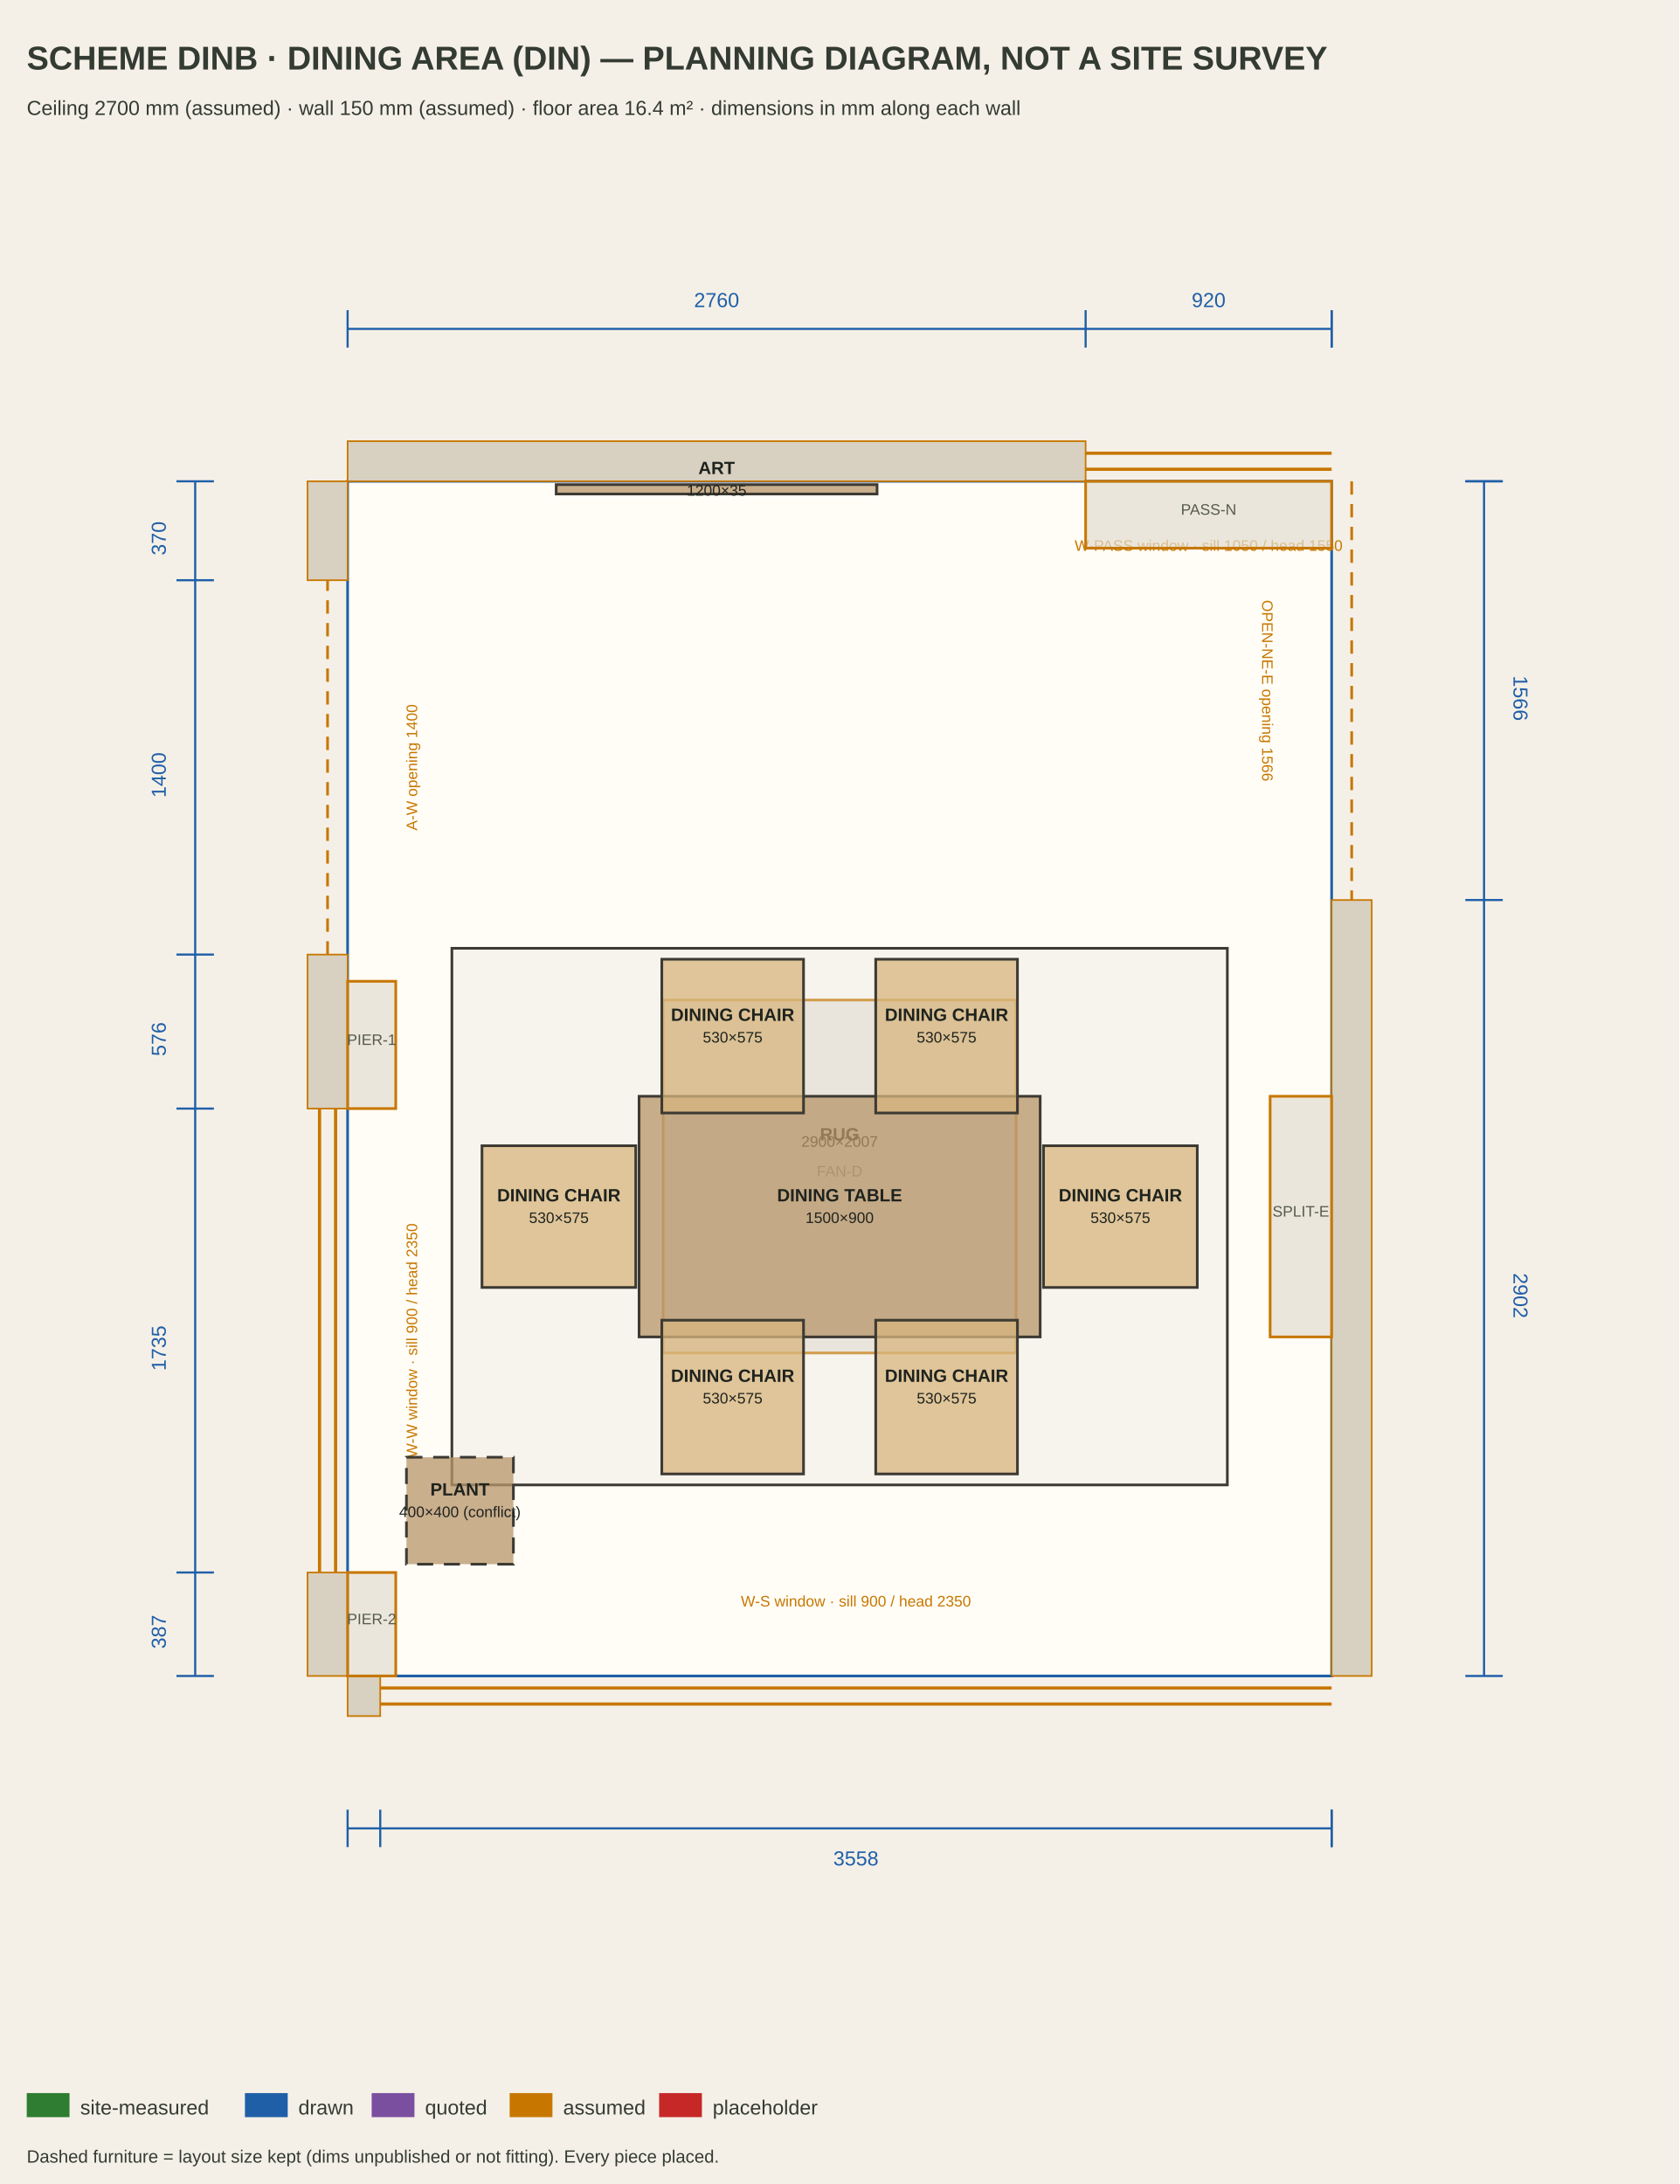
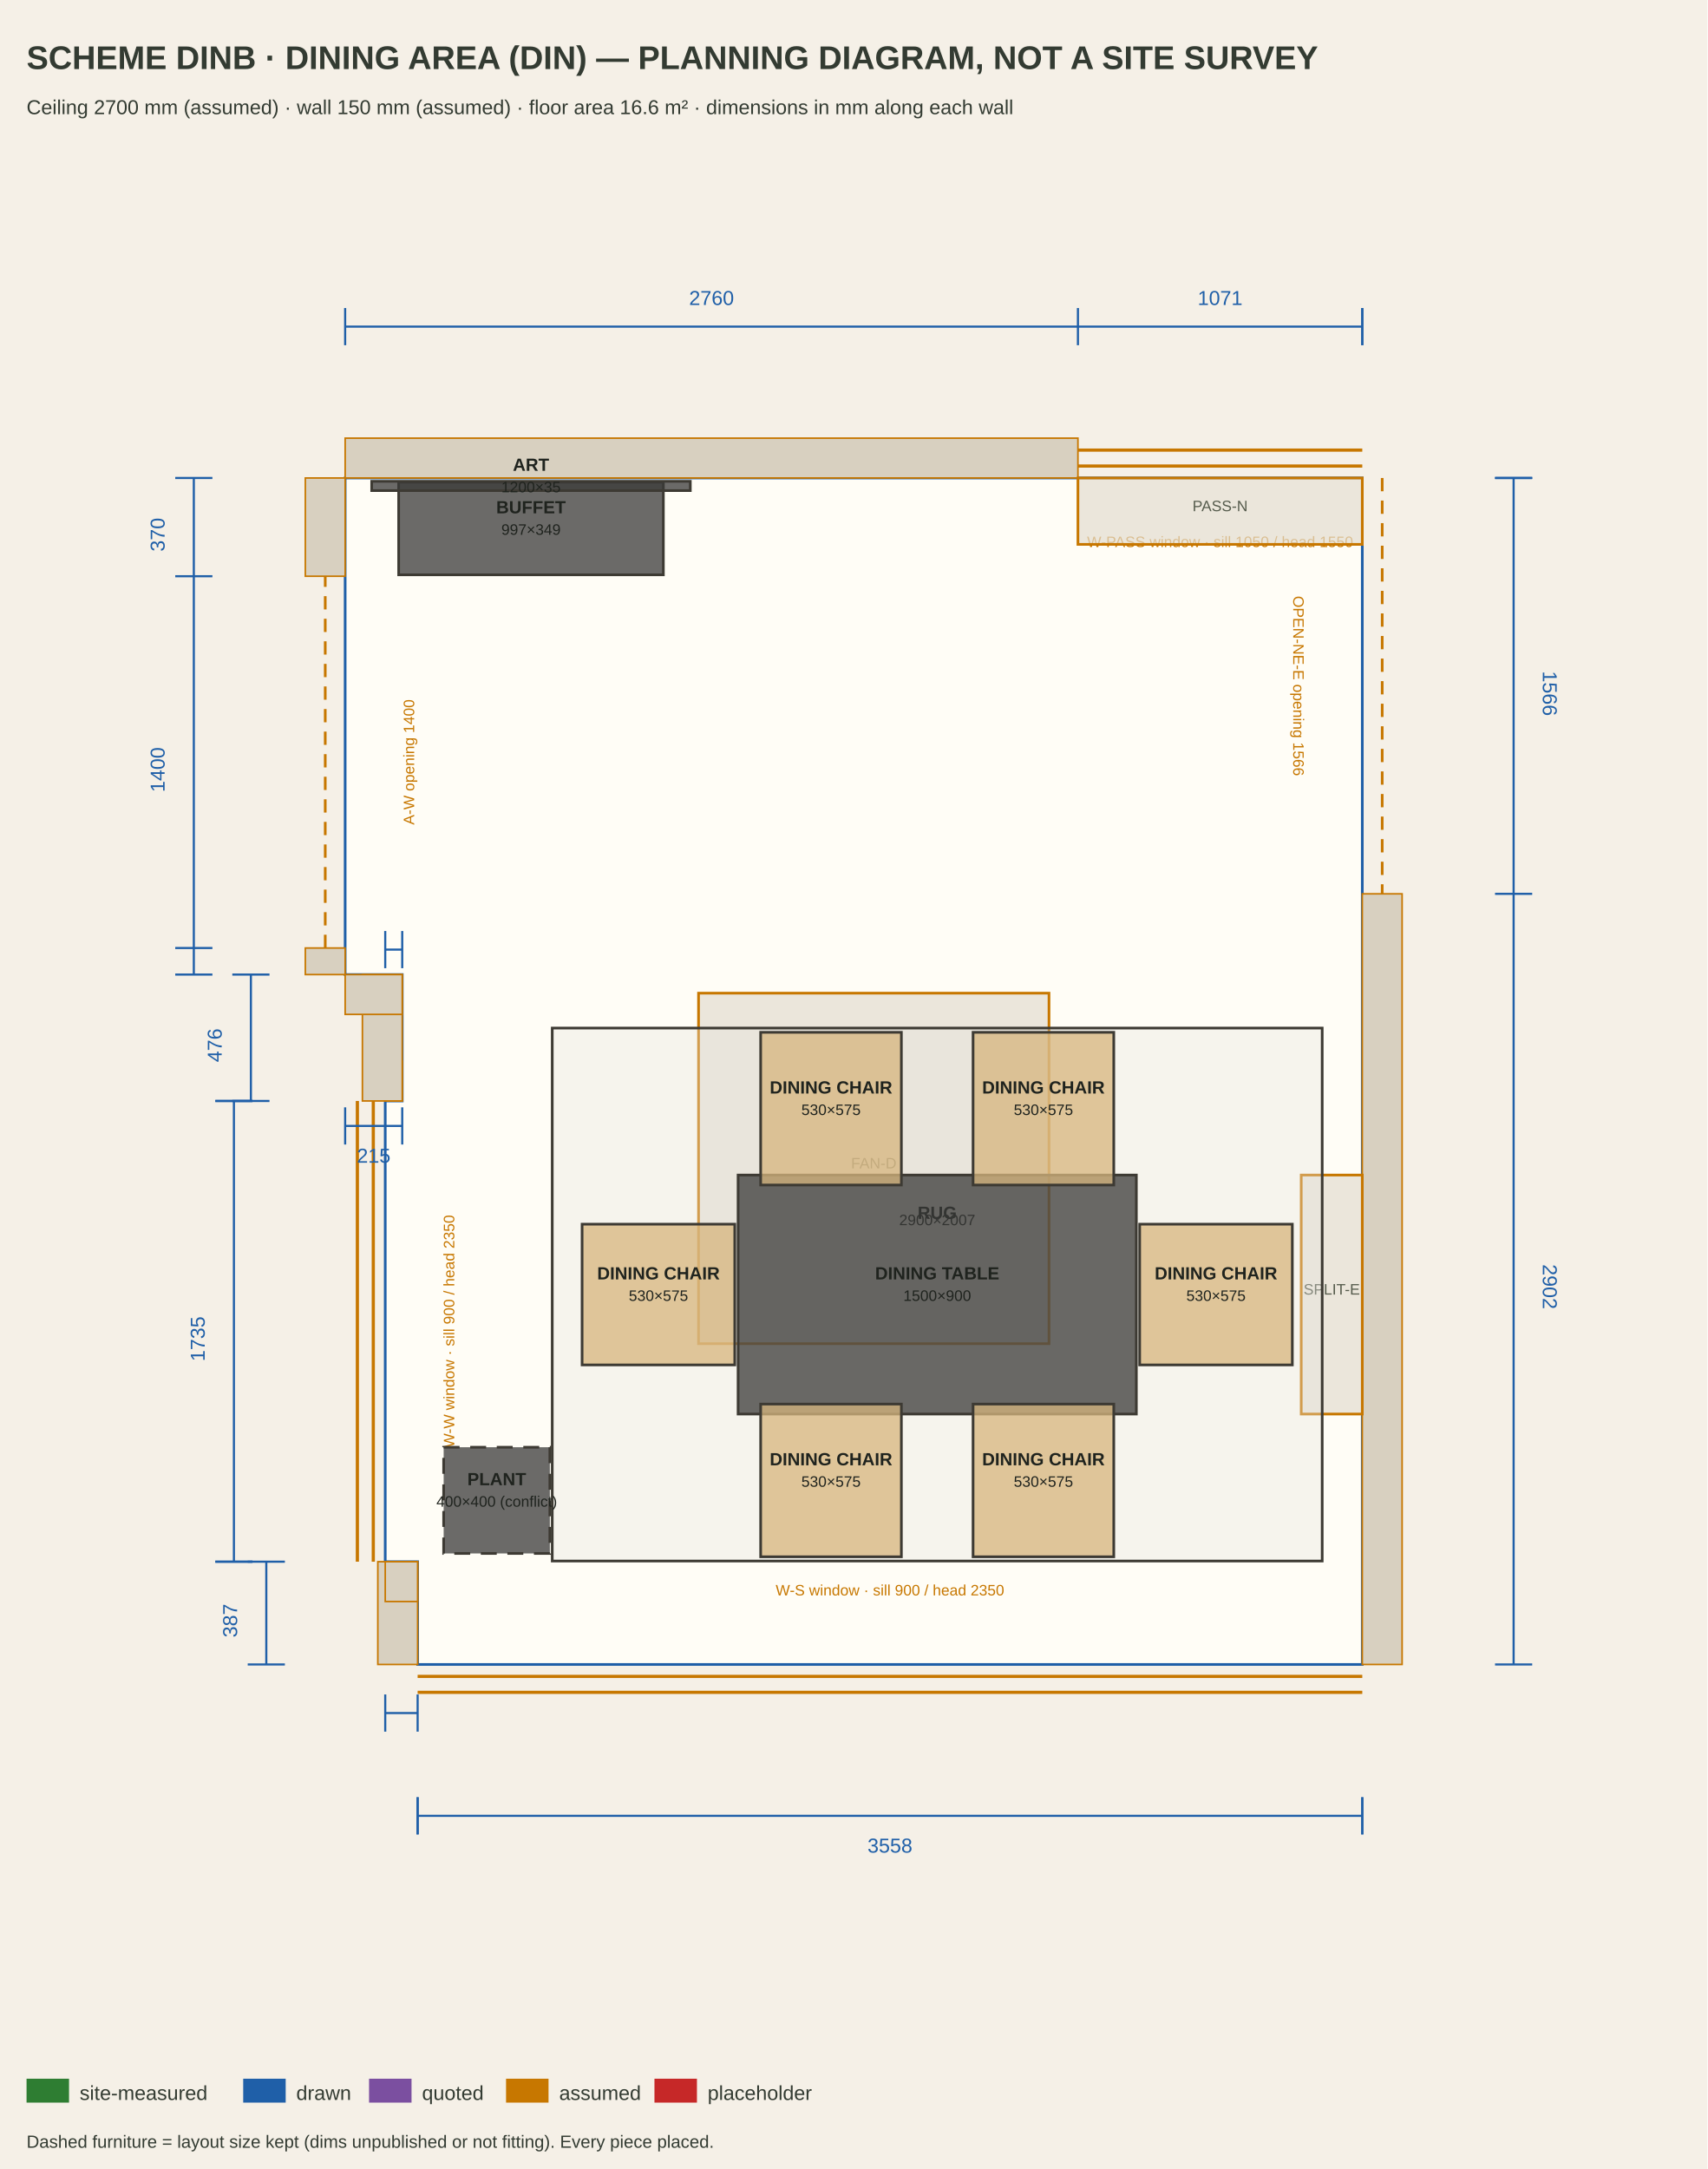
- <svg xmlns="http://www.w3.org/2000/svg" viewBox="-1300 -1800 6280 8168" width="100%" height="100%" role="img" aria-label="Scheme DINB Dining area planning diagram">
-   <rect x="-1300" y="-1800" width="6280" height="8168" fill="#f5f0e7" />
+ <svg xmlns="http://www.w3.org/2000/svg" viewBox="-1300 -1800 6431 8168" width="100%" height="100%" role="img" aria-label="Scheme DINB Dining area planning diagram">
+   <rect x="-1300" y="-1800" width="6431" height="8168" fill="#f5f0e7" />
  <g font-family="Arial,sans-serif">
-     <polygon points="0.0,0.0 3680.0,0.0 3680.0,4468.0 0.0,4468.0" fill="#fffdf6" stroke="#1f5fa8" stroke-width="10" />
+     <polygon points="0.0,0.0 3831.0,0.0 3831.0,4468.0 273.0,4468.0 273.0,4081.0 151.0,4081.0 151.0,2346.0 215.0,2346.0 215.0,1870.0 0.0,1870.0" fill="#fffdf6" stroke="#1f5fa8" stroke-width="10" />
    <polygon points="0.0,0.0 2760.0,0.0 2760.0,-150.0 0.0,-150.0" fill="#d8d0c0" stroke="#c77700" stroke-width="6" />
-     <line x1="0.0" y1="-570.0" x2="3680.0" y2="-570.0" stroke="#1f5fa8" stroke-width="8" />
+     <line x1="0.0" y1="-570.0" x2="3831.0" y2="-570.0" stroke="#1f5fa8" stroke-width="8" />
    <line x1="0.0" y1="-500.0" x2="0.0" y2="-640.0" stroke="#1f5fa8" stroke-width="8" />
    <line x1="2760.0" y1="-500.0" x2="2760.0" y2="-640.0" stroke="#1f5fa8" stroke-width="8" />
-     <line x1="3680.0" y1="-500.0" x2="3680.0" y2="-640.0" stroke="#1f5fa8" stroke-width="8" />
-     <line x1="3680.0" y1="-500.0" x2="3680.0" y2="-640.0" stroke="#1f5fa8" stroke-width="8" />
+     <line x1="3831.0" y1="-500.0" x2="3831.0" y2="-640.0" stroke="#1f5fa8" stroke-width="8" />
+     <line x1="3831.0" y1="-500.0" x2="3831.0" y2="-640.0" stroke="#1f5fa8" stroke-width="8" />
    <text x="1380.0" y="-651.5" text-anchor="middle" font-size="76.0" font-weight="normal" fill="#1f5fa8" transform="rotate(0.0 1380.0 -651.5)">2760</text>
-     <text x="3220.0" y="-651.5" text-anchor="middle" font-size="76.0" font-weight="normal" fill="#1f5fa8" transform="rotate(0.0 3220.0 -651.5)">920</text>
-     <line x1="2760.0" y1="-45.0" x2="3680.0" y2="-45.0" stroke="#c77700" stroke-width="12" />
-     <line x1="2760.0" y1="-105.0" x2="3680.0" y2="-105.0" stroke="#c77700" stroke-width="12" />
-     <text x="3220.0" y="260.0" text-anchor="middle" font-size="57.0" font-weight="normal" fill="#c77700" transform="rotate(0.0 3220.0 260.0)">W-PASS window · sill 1050 / head 1550</text>
-     <polygon points="3680.0,1566.0 3680.0,4468.0 3830.0,4468.0 3830.0,1566.0" fill="#d8d0c0" stroke="#c77700" stroke-width="6" />
-     <line x1="4250.0" y1="0.0" x2="4250.0" y2="4468.0" stroke="#1f5fa8" stroke-width="8" />
-     <line x1="4180.0" y1="0.0" x2="4320.0" y2="0.0" stroke="#1f5fa8" stroke-width="8" />
-     <line x1="4180.0" y1="0.0" x2="4320.0" y2="0.0" stroke="#1f5fa8" stroke-width="8" />
-     <line x1="4180.0" y1="1566.0" x2="4320.0" y2="1566.0" stroke="#1f5fa8" stroke-width="8" />
-     <line x1="4180.0" y1="4468.0" x2="4320.0" y2="4468.0" stroke="#1f5fa8" stroke-width="8" />
-     <text x="4360.0" y="811.5" text-anchor="middle" font-size="76.0" font-weight="normal" fill="#1f5fa8" transform="rotate(90.0 4360.0 811.5)">1566</text>
-     <text x="4360.0" y="3045.5" text-anchor="middle" font-size="76.0" font-weight="normal" fill="#1f5fa8" transform="rotate(90.0 4360.0 3045.5)">2902</text>
-     <line x1="3755.0" y1="0.0" x2="3755.0" y2="1566.0" stroke="#c77700" stroke-width="10" stroke-dasharray="50 35" />
-     <text x="3420.0" y="783.0" text-anchor="middle" font-size="57.0" font-weight="normal" fill="#c77700" transform="rotate(90.0 3420.0 783.0)">OPEN-NE-E opening 1566</text>
-     <polygon points="122.0,4468.0 0.0,4468.0 0.0,4618.0 122.0,4618.0" fill="#d8d0c0" stroke="#c77700" stroke-width="6" />
-     <line x1="3680.0" y1="5038.0" x2="0.0" y2="5038.0" stroke="#1f5fa8" stroke-width="8" />
-     <line x1="3680.0" y1="4968.0" x2="3680.0" y2="5108.0" stroke="#1f5fa8" stroke-width="8" />
-     <line x1="3680.0" y1="4968.0" x2="3680.0" y2="5108.0" stroke="#1f5fa8" stroke-width="8" />
-     <line x1="122.0" y1="4968.0" x2="122.0" y2="5108.0" stroke="#1f5fa8" stroke-width="8" />
-     <line x1="0.0" y1="4968.0" x2="0.0" y2="5108.0" stroke="#1f5fa8" stroke-width="8" />
-     <text x="1901.0" y="5176.5" text-anchor="middle" font-size="76.0" font-weight="normal" fill="#1f5fa8" transform="rotate(0.0 1901.0 5176.5)">3558</text>
-     <line x1="3680.0" y1="4513.0" x2="122.0" y2="4513.0" stroke="#c77700" stroke-width="12" />
-     <line x1="3680.0" y1="4573.0" x2="122.0" y2="4573.0" stroke="#c77700" stroke-width="12" />
-     <text x="1901.0" y="4208.0" text-anchor="middle" font-size="57.0" font-weight="normal" fill="#c77700" transform="rotate(0.0 1901.0 4208.0)">W-S window · sill 900 / head 2350</text>
-     <polygon points="0.0,4468.0 0.0,4081.0 -150.0,4081.0 -150.0,4468.0" fill="#d8d0c0" stroke="#c77700" stroke-width="6" />
-     <polygon points="0.0,2346.0 0.0,1770.0 -150.0,1770.0 -150.0,2346.0" fill="#d8d0c0" stroke="#c77700" stroke-width="6" />
+     <text x="3295.5" y="-651.5" text-anchor="middle" font-size="76.0" font-weight="normal" fill="#1f5fa8" transform="rotate(0.0 3295.5 -651.5)">1071</text>
+     <line x1="2760.0" y1="-45.0" x2="3831.0" y2="-45.0" stroke="#c77700" stroke-width="12" />
+     <line x1="2760.0" y1="-105.0" x2="3831.0" y2="-105.0" stroke="#c77700" stroke-width="12" />
+     <text x="3295.5" y="260.0" text-anchor="middle" font-size="57.0" font-weight="normal" fill="#c77700" transform="rotate(0.0 3295.5 260.0)">W-PASS window · sill 1050 / head 1550</text>
+     <polygon points="3831.0,1566.0 3831.0,4468.0 3981.0,4468.0 3981.0,1566.0" fill="#d8d0c0" stroke="#c77700" stroke-width="6" />
+     <line x1="4401.0" y1="0.0" x2="4401.0" y2="4468.0" stroke="#1f5fa8" stroke-width="8" />
+     <line x1="4331.0" y1="0.0" x2="4471.0" y2="0.0" stroke="#1f5fa8" stroke-width="8" />
+     <line x1="4331.0" y1="0.0" x2="4471.0" y2="0.0" stroke="#1f5fa8" stroke-width="8" />
+     <line x1="4331.0" y1="1566.0" x2="4471.0" y2="1566.0" stroke="#1f5fa8" stroke-width="8" />
+     <line x1="4331.0" y1="4468.0" x2="4471.0" y2="4468.0" stroke="#1f5fa8" stroke-width="8" />
+     <text x="4511.0" y="811.5" text-anchor="middle" font-size="76.0" font-weight="normal" fill="#1f5fa8" transform="rotate(90.0 4511.0 811.5)">1566</text>
+     <text x="4511.0" y="3045.5" text-anchor="middle" font-size="76.0" font-weight="normal" fill="#1f5fa8" transform="rotate(90.0 4511.0 3045.5)">2902</text>
+     <line x1="3906.0" y1="0.0" x2="3906.0" y2="1566.0" stroke="#c77700" stroke-width="10" stroke-dasharray="50 35" />
+     <text x="3571.0" y="783.0" text-anchor="middle" font-size="57.0" font-weight="normal" fill="#c77700" transform="rotate(90.0 3571.0 783.0)">OPEN-NE-E opening 1566</text>
+     <line x1="3831.0" y1="5038.0" x2="273.0" y2="5038.0" stroke="#1f5fa8" stroke-width="8" />
+     <line x1="3831.0" y1="4968.0" x2="3831.0" y2="5108.0" stroke="#1f5fa8" stroke-width="8" />
+     <line x1="3831.0" y1="4968.0" x2="3831.0" y2="5108.0" stroke="#1f5fa8" stroke-width="8" />
+     <line x1="273.0" y1="4968.0" x2="273.0" y2="5108.0" stroke="#1f5fa8" stroke-width="8" />
+     <line x1="273.0" y1="4968.0" x2="273.0" y2="5108.0" stroke="#1f5fa8" stroke-width="8" />
+     <text x="2052.0" y="5176.5" text-anchor="middle" font-size="76.0" font-weight="normal" fill="#1f5fa8" transform="rotate(0.0 2052.0 5176.5)">3558</text>
+     <line x1="3831.0" y1="4513.0" x2="273.0" y2="4513.0" stroke="#c77700" stroke-width="12" />
+     <line x1="3831.0" y1="4573.0" x2="273.0" y2="4573.0" stroke="#c77700" stroke-width="12" />
+     <text x="2052.0" y="4208.0" text-anchor="middle" font-size="57.0" font-weight="normal" fill="#c77700" transform="rotate(0.0 2052.0 4208.0)">W-S window · sill 900 / head 2350</text>
+     <polygon points="273.0,4468.0 273.0,4081.0 123.0,4081.0 123.0,4468.0" fill="#d8d0c0" stroke="#c77700" stroke-width="6" />
+     <line x1="-297.0" y1="4468.0" x2="-297.0" y2="4081.0" stroke="#1f5fa8" stroke-width="8" />
+     <line x1="-227.0" y1="4468.0" x2="-367.0" y2="4468.0" stroke="#1f5fa8" stroke-width="8" />
+     <line x1="-227.0" y1="4081.0" x2="-367.0" y2="4081.0" stroke="#1f5fa8" stroke-width="8" />
+     <text x="-407.0" y="4303.0" text-anchor="middle" font-size="76.0" font-weight="normal" fill="#1f5fa8" transform="rotate(-90.0 -407.0 4303.0)">387</text>
+     <polygon points="273.0,4081.0 151.0,4081.0 151.0,4231.0 273.0,4231.0" fill="#d8d0c0" stroke="#c77700" stroke-width="6" />
+     <line x1="273.0" y1="4651.0" x2="151.0" y2="4651.0" stroke="#1f5fa8" stroke-width="8" />
+     <line x1="273.0" y1="4581.0" x2="273.0" y2="4721.0" stroke="#1f5fa8" stroke-width="8" />
+     <line x1="151.0" y1="4581.0" x2="151.0" y2="4721.0" stroke="#1f5fa8" stroke-width="8" />
+     <line x1="-419.0" y1="4081.0" x2="-419.0" y2="2346.0" stroke="#1f5fa8" stroke-width="8" />
+     <line x1="-349.0" y1="4081.0" x2="-489.0" y2="4081.0" stroke="#1f5fa8" stroke-width="8" />
+     <line x1="-349.0" y1="4081.0" x2="-489.0" y2="4081.0" stroke="#1f5fa8" stroke-width="8" />
+     <line x1="-349.0" y1="2346.0" x2="-489.0" y2="2346.0" stroke="#1f5fa8" stroke-width="8" />
+     <line x1="-349.0" y1="2346.0" x2="-489.0" y2="2346.0" stroke="#1f5fa8" stroke-width="8" />
+     <text x="-529.0" y="3242.0" text-anchor="middle" font-size="76.0" font-weight="normal" fill="#1f5fa8" transform="rotate(-90.0 -529.0 3242.0)">1735</text>
+     <line x1="106.0" y1="4081.0" x2="106.0" y2="2346.0" stroke="#c77700" stroke-width="12" />
+     <line x1="46.0" y1="4081.0" x2="46.0" y2="2346.0" stroke="#c77700" stroke-width="12" />
+     <text x="411.0" y="3213.5" text-anchor="middle" font-size="57.0" font-weight="normal" fill="#c77700" transform="rotate(-90.0 411.0 3213.5)">W-W window · sill 900 / head 2350</text>
+     <polygon points="151.0,2346.0 215.0,2346.0 215.0,2196.0 151.0,2196.0" fill="#d8d0c0" stroke="#c77700" stroke-width="6" />
+     <line x1="151.0" y1="1776.0" x2="215.0" y2="1776.0" stroke="#1f5fa8" stroke-width="8" />
+     <line x1="151.0" y1="1846.0" x2="151.0" y2="1706.0" stroke="#1f5fa8" stroke-width="8" />
+     <line x1="215.0" y1="1846.0" x2="215.0" y2="1706.0" stroke="#1f5fa8" stroke-width="8" />
+     <polygon points="215.0,2346.0 215.0,1870.0 65.0,1870.0 65.0,2346.0" fill="#d8d0c0" stroke="#c77700" stroke-width="6" />
+     <line x1="-355.0" y1="2346.0" x2="-355.0" y2="1870.0" stroke="#1f5fa8" stroke-width="8" />
+     <line x1="-285.0" y1="2346.0" x2="-425.0" y2="2346.0" stroke="#1f5fa8" stroke-width="8" />
+     <line x1="-285.0" y1="1870.0" x2="-425.0" y2="1870.0" stroke="#1f5fa8" stroke-width="8" />
+     <text x="-465.0" y="2136.5" text-anchor="middle" font-size="76.0" font-weight="normal" fill="#1f5fa8" transform="rotate(-90.0 -465.0 2136.5)">476</text>
+     <polygon points="215.0,1870.0 0.0,1870.0 0.0,2020.0 215.0,2020.0" fill="#d8d0c0" stroke="#c77700" stroke-width="6" />
+     <line x1="215.0" y1="2440.0" x2="0.0" y2="2440.0" stroke="#1f5fa8" stroke-width="8" />
+     <line x1="215.0" y1="2370.0" x2="215.0" y2="2510.0" stroke="#1f5fa8" stroke-width="8" />
+     <line x1="0.0" y1="2370.0" x2="0.0" y2="2510.0" stroke="#1f5fa8" stroke-width="8" />
+     <text x="107.5" y="2578.5" text-anchor="middle" font-size="76.0" font-weight="normal" fill="#1f5fa8" transform="rotate(0.0 107.5 2578.5)">215</text>
+     <polygon points="0.0,1870.0 0.0,1770.0 -150.0,1770.0 -150.0,1870.0" fill="#d8d0c0" stroke="#c77700" stroke-width="6" />
    <polygon points="0.0,370.0 0.0,0.0 -150.0,0.0 -150.0,370.0" fill="#d8d0c0" stroke="#c77700" stroke-width="6" />
-     <line x1="-570.0" y1="4468.0" x2="-570.0" y2="0.0" stroke="#1f5fa8" stroke-width="8" />
-     <line x1="-500.0" y1="4468.0" x2="-640.0" y2="4468.0" stroke="#1f5fa8" stroke-width="8" />
-     <line x1="-500.0" y1="4081.0" x2="-640.0" y2="4081.0" stroke="#1f5fa8" stroke-width="8" />
-     <line x1="-500.0" y1="2346.0" x2="-640.0" y2="2346.0" stroke="#1f5fa8" stroke-width="8" />
+     <line x1="-570.0" y1="1870.0" x2="-570.0" y2="0.0" stroke="#1f5fa8" stroke-width="8" />
+     <line x1="-500.0" y1="1870.0" x2="-640.0" y2="1870.0" stroke="#1f5fa8" stroke-width="8" />
    <line x1="-500.0" y1="1770.0" x2="-640.0" y2="1770.0" stroke="#1f5fa8" stroke-width="8" />
    <line x1="-500.0" y1="370.0" x2="-640.0" y2="370.0" stroke="#1f5fa8" stroke-width="8" />
    <line x1="-500.0" y1="0.0" x2="-640.0" y2="0.0" stroke="#1f5fa8" stroke-width="8" />
-     <text x="-680.0" y="4303.0" text-anchor="middle" font-size="76.0" font-weight="normal" fill="#1f5fa8" transform="rotate(-90.0 -680.0 4303.0)">387</text>
-     <text x="-680.0" y="3242.0" text-anchor="middle" font-size="76.0" font-weight="normal" fill="#1f5fa8" transform="rotate(-90.0 -680.0 3242.0)">1735</text>
-     <text x="-680.0" y="2086.5" text-anchor="middle" font-size="76.0" font-weight="normal" fill="#1f5fa8" transform="rotate(-90.0 -680.0 2086.5)">576</text>
    <text x="-680.0" y="1098.5" text-anchor="middle" font-size="76.0" font-weight="normal" fill="#1f5fa8" transform="rotate(-90.0 -680.0 1098.5)">1400</text>
    <text x="-680.0" y="213.5" text-anchor="middle" font-size="76.0" font-weight="normal" fill="#1f5fa8" transform="rotate(-90.0 -680.0 213.5)">370</text>
-     <line x1="-45.0" y1="4081.0" x2="-45.0" y2="2346.0" stroke="#c77700" stroke-width="12" />
-     <line x1="-105.0" y1="4081.0" x2="-105.0" y2="2346.0" stroke="#c77700" stroke-width="12" />
-     <text x="260.0" y="3213.5" text-anchor="middle" font-size="57.0" font-weight="normal" fill="#c77700" transform="rotate(-90.0 260.0 3213.5)">W-W window · sill 900 / head 2350</text>
    <line x1="-75.0" y1="1770.0" x2="-75.0" y2="370.0" stroke="#c77700" stroke-width="10" stroke-dasharray="50 35" />
    <text x="260.0" y="1070.0" text-anchor="middle" font-size="57.0" font-weight="normal" fill="#c77700" transform="rotate(-90.0 260.0 1070.0)">A-W opening 1400</text>
-     <polygon points="0.0,1870.0 180.0,1870.0 180.0,2346.0 0.0,2346.0" fill="#e3ddd0" stroke="#c77700" stroke-width="10" fill-opacity="0.7" />
-     <text x="90.0" y="2108.0" text-anchor="middle" font-size="57.0" font-weight="normal" fill="#555b4c">PIER-1</text>
-     <polygon points="0.0,4081.0 180.0,4081.0 180.0,4468.0 0.0,4468.0" fill="#e3ddd0" stroke="#c77700" stroke-width="10" fill-opacity="0.7" />
-     <text x="90.0" y="4274.5" text-anchor="middle" font-size="57.0" font-weight="normal" fill="#555b4c">PIER-2</text>
-     <polygon points="1180.0,1940.0 2500.0,1940.0 2500.0,3260.0 1180.0,3260.0" fill="#e3ddd0" stroke="#c77700" stroke-width="10" fill-opacity="0.7" />
-     <text x="1840.0" y="2600.0" text-anchor="middle" font-size="57.0" font-weight="normal" fill="#555b4c">FAN-D</text>
-     <polygon points="2760.0,0.0 3680.0,0.0 3680.0,250.0 2760.0,250.0" fill="#e3ddd0" stroke="#c77700" stroke-width="10" fill-opacity="0.7" />
-     <text x="3220.0" y="125.0" text-anchor="middle" font-size="57.0" font-weight="normal" fill="#555b4c">PASS-N</text>
-     <polygon points="3450.0,2300.0 3680.0,2300.0 3680.0,3200.0 3450.0,3200.0" fill="#e3ddd0" stroke="#c77700" stroke-width="10" fill-opacity="0.7" />
-     <text x="3565.0" y="2750.0" text-anchor="middle" font-size="57.0" font-weight="normal" fill="#555b4c">SPLIT-E</text>
-     <polygon points="390.0,1746.5 3290.0,1746.5 3290.0,3753.5 390.0,3753.5" fill="#e4e2dc" stroke="#3d3a33" stroke-width="10" fill-opacity="0.35" />
-     <text x="1840.0" y="2465.0" text-anchor="middle" font-size="66.5" font-weight="bold" fill="#1f231e">RUG</text>
-     <text x="1840.0" y="2488.8" text-anchor="middle" font-size="57.0" font-weight="normal" fill="#1f231e">2900×2007</text>
-     <polygon points="1090.0,2300.0 2590.0,2300.0 2590.0,3200.0 1090.0,3200.0" fill="#b8956a" stroke="#3d3a33" stroke-width="10" fill-opacity="0.75" />
-     <text x="1840.0" y="2693.0" text-anchor="middle" font-size="66.5" font-weight="bold" fill="#1f231e">DINING TABLE</text>
-     <text x="1840.0" y="2773.8" text-anchor="middle" font-size="57.0" font-weight="normal" fill="#1f231e">1500×900</text>
-     <polygon points="1175.0,3137.5 1705.0,3137.5 1705.0,3712.5 1175.0,3712.5" fill="#d6b57e" stroke="#3d3a33" stroke-width="10" fill-opacity="0.75" />
-     <text x="1440.0" y="3368.0" text-anchor="middle" font-size="66.5" font-weight="bold" fill="#1f231e">DINING CHAIR</text>
-     <text x="1440.0" y="3448.8" text-anchor="middle" font-size="57.0" font-weight="normal" fill="#1f231e">530×575</text>
-     <polygon points="1975.0,3137.5 2505.0,3137.5 2505.0,3712.5 1975.0,3712.5" fill="#d6b57e" stroke="#3d3a33" stroke-width="10" fill-opacity="0.75" />
-     <text x="2240.0" y="3368.0" text-anchor="middle" font-size="66.5" font-weight="bold" fill="#1f231e">DINING CHAIR</text>
-     <text x="2240.0" y="3448.8" text-anchor="middle" font-size="57.0" font-weight="normal" fill="#1f231e">530×575</text>
-     <polygon points="1077.5,2485.0 1077.5,3015.0 502.5,3015.0 502.5,2485.0" fill="#d6b57e" stroke="#3d3a33" stroke-width="10" fill-opacity="0.75" />
-     <text x="790.0" y="2693.0" text-anchor="middle" font-size="66.5" font-weight="bold" fill="#1f231e">DINING CHAIR</text>
-     <text x="790.0" y="2773.8" text-anchor="middle" font-size="57.0" font-weight="normal" fill="#1f231e">530×575</text>
-     <polygon points="2602.5,3015.0 2602.5,2485.0 3177.5,2485.0 3177.5,3015.0" fill="#d6b57e" stroke="#3d3a33" stroke-width="10" fill-opacity="0.75" />
-     <text x="2890.0" y="2693.0" text-anchor="middle" font-size="66.5" font-weight="bold" fill="#1f231e">DINING CHAIR</text>
-     <text x="2890.0" y="2773.8" text-anchor="middle" font-size="57.0" font-weight="normal" fill="#1f231e">530×575</text>
-     <polygon points="1705.0,2362.5 1175.0,2362.5 1175.0,1787.5 1705.0,1787.5" fill="#d6b57e" stroke="#3d3a33" stroke-width="10" fill-opacity="0.75" />
-     <text x="1440.0" y="2018.0" text-anchor="middle" font-size="66.5" font-weight="bold" fill="#1f231e">DINING CHAIR</text>
-     <text x="1440.0" y="2098.8" text-anchor="middle" font-size="57.0" font-weight="normal" fill="#1f231e">530×575</text>
-     <polygon points="2505.0,2362.5 1975.0,2362.5 1975.0,1787.5 2505.0,1787.5" fill="#d6b57e" stroke="#3d3a33" stroke-width="10" fill-opacity="0.75" />
-     <text x="2240.0" y="2018.0" text-anchor="middle" font-size="66.5" font-weight="bold" fill="#1f231e">DINING CHAIR</text>
-     <text x="2240.0" y="2098.8" text-anchor="middle" font-size="57.0" font-weight="normal" fill="#1f231e">530×575</text>
-     <polygon points="220.0,3650.0 620.0,3650.0 620.0,4050.0 220.0,4050.0" fill="#b8956a" stroke="#3d3a33" stroke-width="10" stroke-dasharray="60 40" fill-opacity="0.75" />
-     <text x="420.0" y="3793.0" text-anchor="middle" font-size="66.5" font-weight="bold" fill="#1f231e">PLANT</text>
-     <text x="420.0" y="3873.8" text-anchor="middle" font-size="57.0" font-weight="normal" fill="#1f231e">400×400 (conflict)</text>
-     <polygon points="1980.0,47.5 780.0,47.5 780.0,12.5 1980.0,12.5" fill="#b8956a" stroke="#3d3a33" stroke-width="10" fill-opacity="0.75" />
-     <text x="1380.0" y="-27.0" text-anchor="middle" font-size="66.5" font-weight="bold" fill="#1f231e">ART</text>
-     <text x="1380.0" y="53.8" text-anchor="middle" font-size="57.0" font-weight="normal" fill="#1f231e">1200×35</text>
+     <polygon points="1331.0,1940.0 2651.0,1940.0 2651.0,3260.0 1331.0,3260.0" fill="#e3ddd0" stroke="#c77700" stroke-width="10" fill-opacity="0.7" />
+     <text x="1991.0" y="2600.0" text-anchor="middle" font-size="57.0" font-weight="normal" fill="#555b4c">FAN-D</text>
+     <polygon points="2760.0,0.0 3831.0,0.0 3831.0,250.0 2760.0,250.0" fill="#e3ddd0" stroke="#c77700" stroke-width="10" fill-opacity="0.7" />
+     <text x="3295.5" y="125.0" text-anchor="middle" font-size="57.0" font-weight="normal" fill="#555b4c">PASS-N</text>
+     <polygon points="3601.0,2625.0 3831.0,2625.0 3831.0,3525.0 3601.0,3525.0" fill="#e3ddd0" stroke="#c77700" stroke-width="10" fill-opacity="0.7" />
+     <text x="3716.0" y="3075.0" text-anchor="middle" font-size="57.0" font-weight="normal" fill="#555b4c">SPLIT-E</text>
+     <polygon points="780.0,2071.5 3680.0,2071.5 3680.0,4078.5 780.0,4078.5" fill="#e4e2dc" stroke="#3d3a33" stroke-width="10" fill-opacity="0.35" />
+     <text x="2230.0" y="2790.0" text-anchor="middle" font-size="66.5" font-weight="bold" fill="#1f231e">RUG</text>
+     <text x="2230.0" y="2813.8" text-anchor="middle" font-size="57.0" font-weight="normal" fill="#1f231e">2900×2007</text>
+     <polygon points="1480.0,2625.0 2980.0,2625.0 2980.0,3525.0 1480.0,3525.0" fill="#3a3a38" stroke="#3d3a33" stroke-width="10" fill-opacity="0.75" />
+     <text x="2230.0" y="3018.0" text-anchor="middle" font-size="66.5" font-weight="bold" fill="#1f231e">DINING TABLE</text>
+     <text x="2230.0" y="3098.8" text-anchor="middle" font-size="57.0" font-weight="normal" fill="#1f231e">1500×900</text>
+     <polygon points="1565.0,3487.5 2095.0,3487.5 2095.0,4062.5 1565.0,4062.5" fill="#d6b57e" stroke="#3d3a33" stroke-width="10" fill-opacity="0.75" />
+     <text x="1830.0" y="3718.0" text-anchor="middle" font-size="66.5" font-weight="bold" fill="#1f231e">DINING CHAIR</text>
+     <text x="1830.0" y="3798.8" text-anchor="middle" font-size="57.0" font-weight="normal" fill="#1f231e">530×575</text>
+     <polygon points="2365.0,3487.5 2895.0,3487.5 2895.0,4062.5 2365.0,4062.5" fill="#d6b57e" stroke="#3d3a33" stroke-width="10" fill-opacity="0.75" />
+     <text x="2630.0" y="3718.0" text-anchor="middle" font-size="66.5" font-weight="bold" fill="#1f231e">DINING CHAIR</text>
+     <text x="2630.0" y="3798.8" text-anchor="middle" font-size="57.0" font-weight="normal" fill="#1f231e">530×575</text>
+     <polygon points="1467.5,2810.0 1467.5,3340.0 892.5,3340.0 892.5,2810.0" fill="#d6b57e" stroke="#3d3a33" stroke-width="10" fill-opacity="0.75" />
+     <text x="1180.0" y="3018.0" text-anchor="middle" font-size="66.5" font-weight="bold" fill="#1f231e">DINING CHAIR</text>
+     <text x="1180.0" y="3098.8" text-anchor="middle" font-size="57.0" font-weight="normal" fill="#1f231e">530×575</text>
+     <polygon points="2992.5,3340.0 2992.5,2810.0 3567.5,2810.0 3567.5,3340.0" fill="#d6b57e" stroke="#3d3a33" stroke-width="10" fill-opacity="0.75" />
+     <text x="3280.0" y="3018.0" text-anchor="middle" font-size="66.5" font-weight="bold" fill="#1f231e">DINING CHAIR</text>
+     <text x="3280.0" y="3098.8" text-anchor="middle" font-size="57.0" font-weight="normal" fill="#1f231e">530×575</text>
+     <polygon points="2095.0,2662.5 1565.0,2662.5 1565.0,2087.5 2095.0,2087.5" fill="#d6b57e" stroke="#3d3a33" stroke-width="10" fill-opacity="0.75" />
+     <text x="1830.0" y="2318.0" text-anchor="middle" font-size="66.5" font-weight="bold" fill="#1f231e">DINING CHAIR</text>
+     <text x="1830.0" y="2398.8" text-anchor="middle" font-size="57.0" font-weight="normal" fill="#1f231e">530×575</text>
+     <polygon points="2895.0,2662.5 2365.0,2662.5 2365.0,2087.5 2895.0,2087.5" fill="#d6b57e" stroke="#3d3a33" stroke-width="10" fill-opacity="0.75" />
+     <text x="2630.0" y="2318.0" text-anchor="middle" font-size="66.5" font-weight="bold" fill="#1f231e">DINING CHAIR</text>
+     <text x="2630.0" y="2398.8" text-anchor="middle" font-size="57.0" font-weight="normal" fill="#1f231e">530×575</text>
+     <polygon points="1198.5,364.6 201.6,364.6 201.5,15.4 1198.5,15.4" fill="#3a3a38" stroke="#3d3a33" stroke-width="10" fill-opacity="0.75" />
+     <text x="700.0" y="133.0" text-anchor="middle" font-size="66.5" font-weight="bold" fill="#1f231e">BUFFET</text>
+     <text x="700.0" y="213.8" text-anchor="middle" font-size="57.0" font-weight="normal" fill="#1f231e">997×349</text>
+     <polygon points="371.0,3650.0 771.0,3650.0 771.0,4050.0 371.0,4050.0" fill="#3a3a38" stroke="#3d3a33" stroke-width="10" stroke-dasharray="60 40" fill-opacity="0.75" />
+     <text x="571.0" y="3793.0" text-anchor="middle" font-size="66.5" font-weight="bold" fill="#1f231e">PLANT</text>
+     <text x="571.0" y="3873.8" text-anchor="middle" font-size="57.0" font-weight="normal" fill="#1f231e">400×400 (conflict)</text>
+     <polygon points="1300.0,47.5 100.0,47.5 100.0,12.5 1300.0,12.5" fill="#3a3a38" stroke="#3d3a33" stroke-width="10" fill-opacity="0.75" />
+     <text x="700.0" y="-27.0" text-anchor="middle" font-size="66.5" font-weight="bold" fill="#1f231e">ART</text>
+     <text x="700.0" y="53.8" text-anchor="middle" font-size="57.0" font-weight="normal" fill="#1f231e">1200×35</text>
    <text x="-1200.0" y="-1540.0" text-anchor="start" font-size="123.5" font-weight="bold" fill="#333b32">SCHEME DINB · DINING AREA (DIN) — PLANNING DIAGRAM, NOT A SITE SURVEY</text>
-     <text x="-1200.0" y="-1370.0" text-anchor="start" font-size="76.0" font-weight="normal" fill="#333b32">Ceiling 2700 mm (assumed) · wall 150 mm (assumed) · floor area 16.4 m² · dimensions in mm along each wall</text>
+     <text x="-1200.0" y="-1370.0" text-anchor="start" font-size="76.0" font-weight="normal" fill="#333b32">Ceiling 2700 mm (assumed) · wall 150 mm (assumed) · floor area 16.6 m² · dimensions in mm along each wall</text>
    <rect x="-1200" y="6028" width="160" height="90" fill="#2e7d32" />
    <text x="-1000.0" y="6108.0" text-anchor="start" font-size="76.0" font-weight="normal" fill="#333b32">site-measured</text>
    <rect x="-384" y="6028" width="160" height="90" fill="#1f5fa8" />
    <text x="-184.2" y="6108.0" text-anchor="start" font-size="76.0" font-weight="normal" fill="#333b32">drawn</text>
    <rect x="90" y="6028" width="160" height="90" fill="#7b4fa0" />
    <text x="289.5" y="6108.0" text-anchor="start" font-size="76.0" font-weight="normal" fill="#333b32">quoted</text>
    <rect x="606" y="6028" width="160" height="90" fill="#c77700" />
    <text x="806.0" y="6108.0" text-anchor="start" font-size="76.0" font-weight="normal" fill="#333b32">assumed</text>
    <rect x="1165" y="6028" width="160" height="90" fill="#c62828" />
    <text x="1365.2" y="6108.0" text-anchor="start" font-size="76.0" font-weight="normal" fill="#333b32">placeholder</text>
    <text x="-1200.0" y="6288.0" text-anchor="start" font-size="66.5" font-weight="normal" fill="#333b32">Dashed furniture = layout size kept (dims unpublished or not fitting). Every piece placed.</text>
  </g>
</svg>
